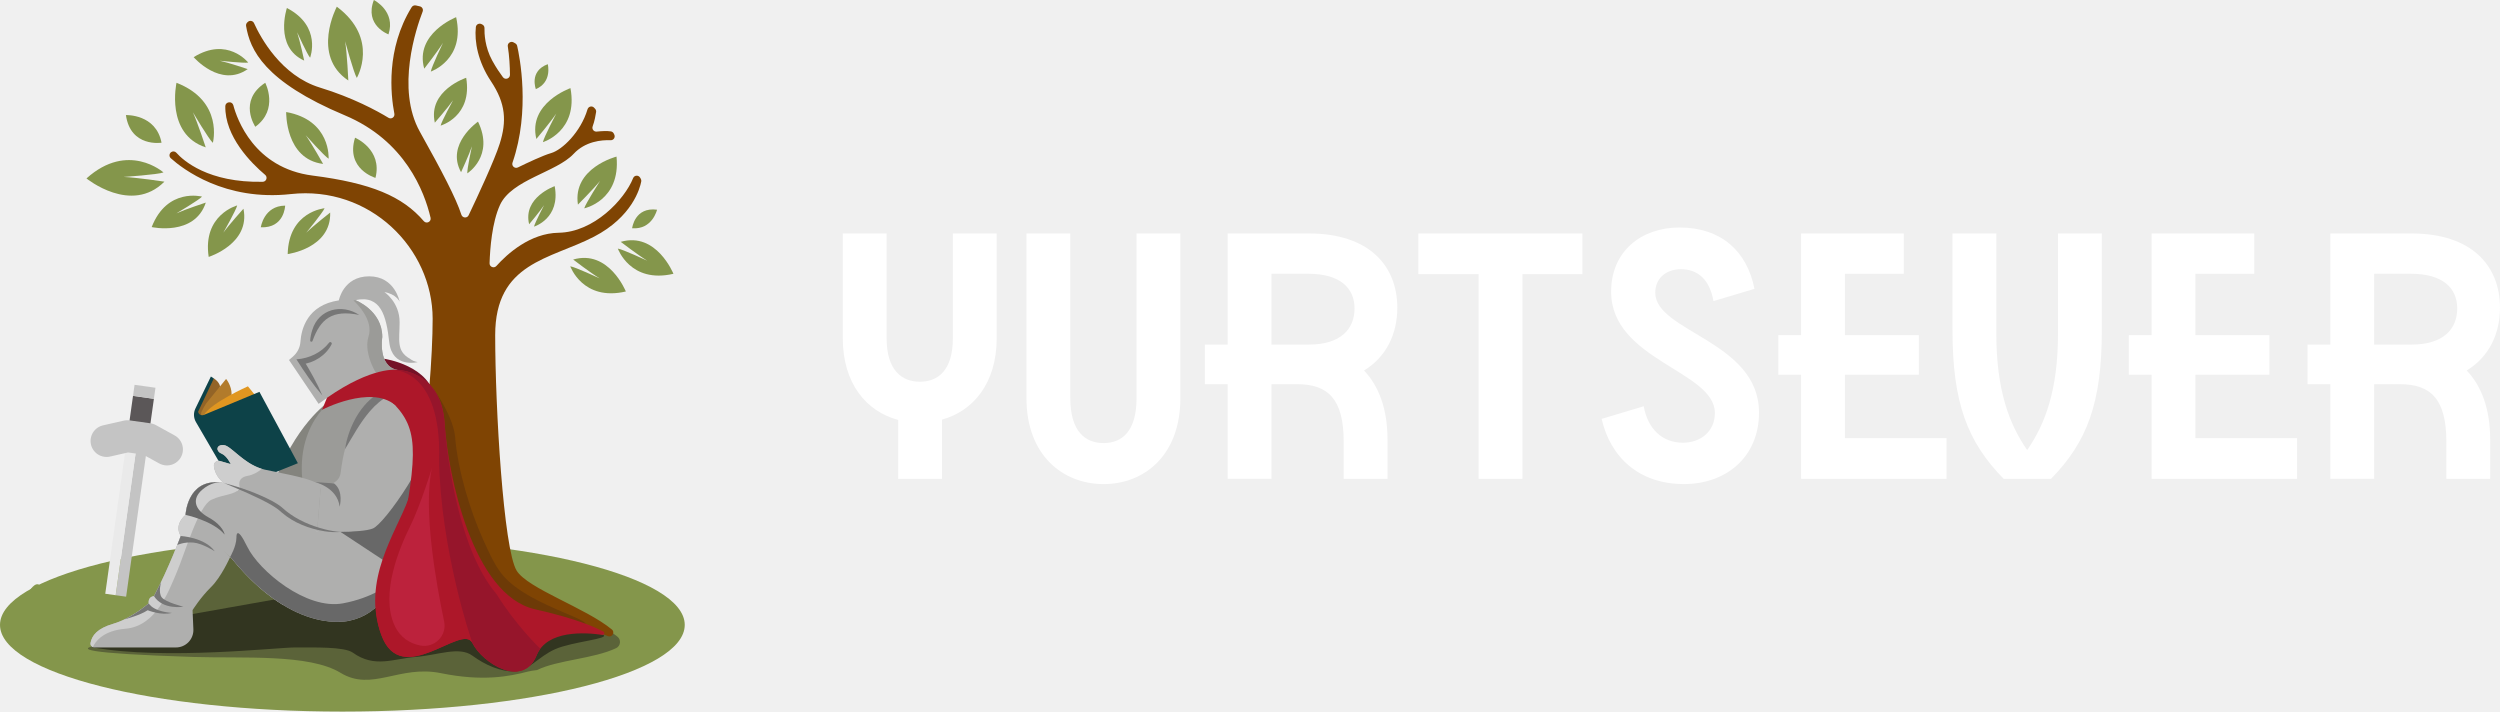
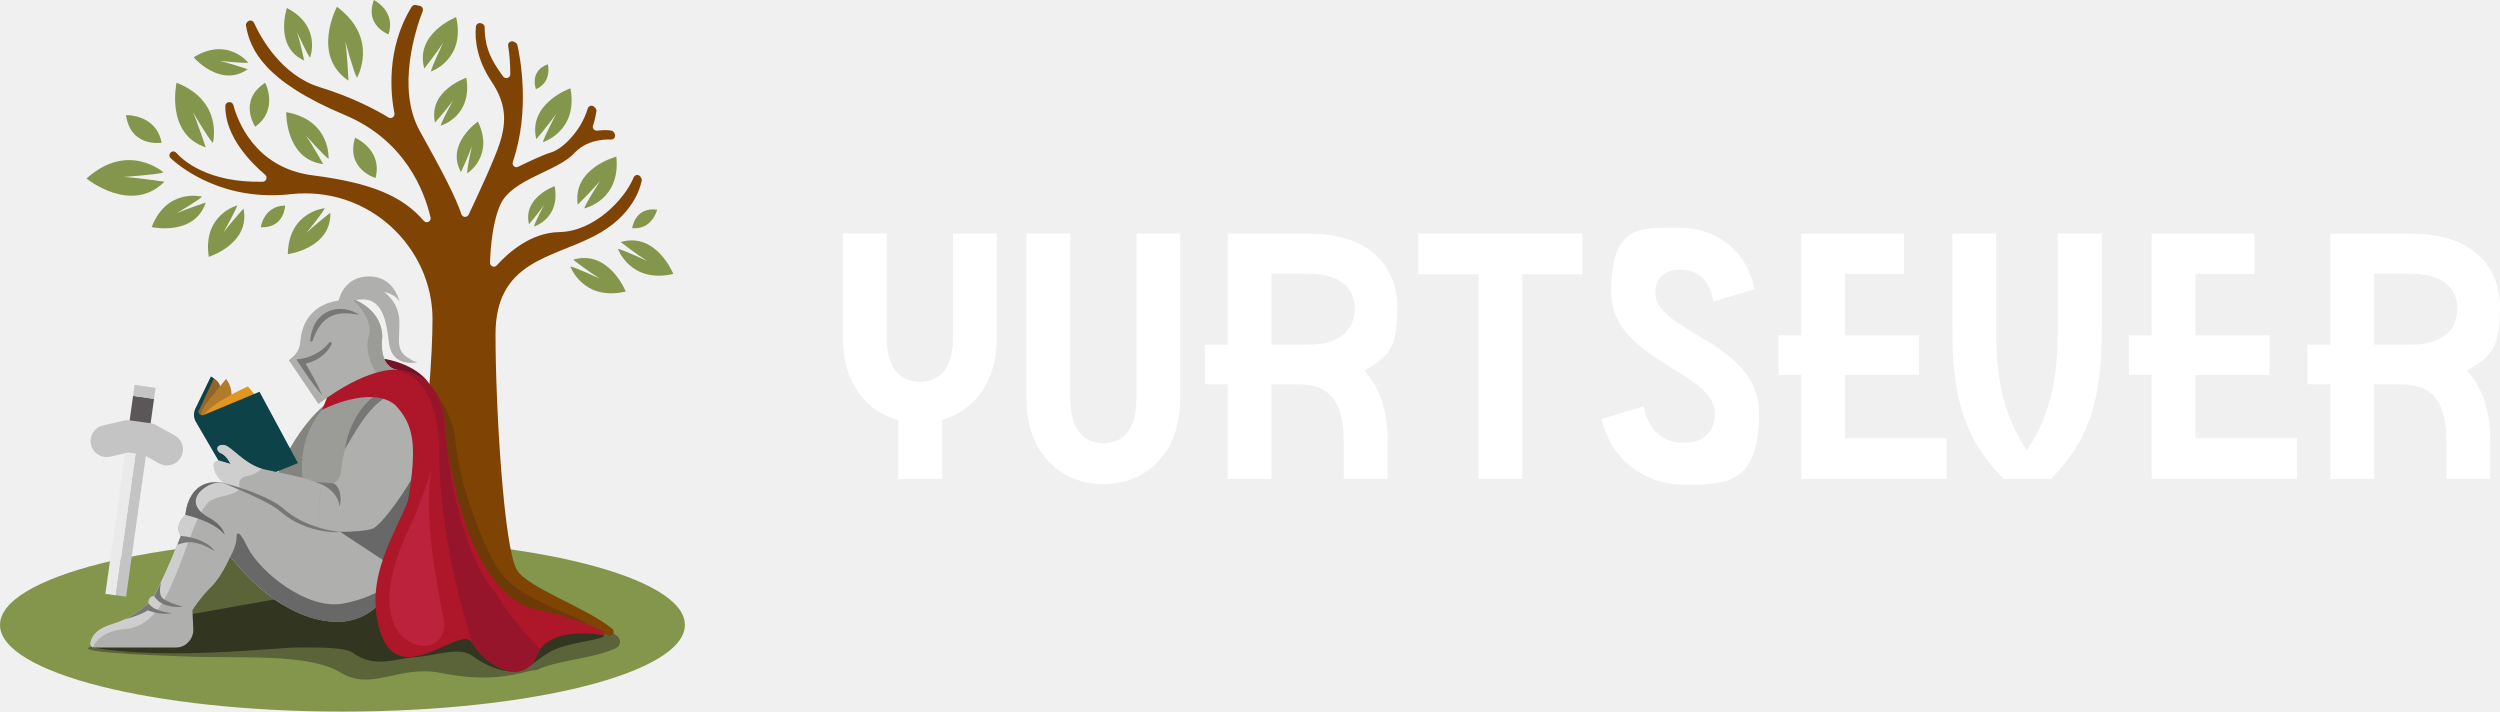
- <svg xmlns="http://www.w3.org/2000/svg" id="katman_2" data-name="katman 2" viewBox="0 0 1404.61 399.8">
+ <svg xmlns="http://www.w3.org/2000/svg" id="katman_2" version="1.1" viewBox="0 0 1404.6 399.8">
  <defs>
    <style>
-       .cls-1 {
+       .st0 {
        fill: #6d3a07;
      }

-       .cls-2 {
+       .st1 {
        fill: #777;
      }

-       .cls-3 {
+       .st2 {
        fill: #5b5758;
      }

-       .cls-4 {
+       .st3 {
        fill: #bc223c;
      }

-       .cls-5 {
+       .st4 {
        fill: #fff;
      }

-       .cls-6 {
+       .st5 {
        fill: none;
        stroke: #c4c4c4;
        stroke-linecap: round;
        stroke-linejoin: round;
-         stroke-width: 17.97px;
+         stroke-width: 18px;
      }

-       .cls-7 {
+       .st6 {
        fill: #cecece;
      }

-       .cls-8 {
+       .st7 {
        fill: #84964b;
      }

-       .cls-9 {
+       .st8 {
        fill: #936427;
      }

-       .cls-10 {
+       .st9 {
        fill: #7f4403;
      }

-       .cls-11 {
+       .st10 {
        fill: #323520;
      }

-       .cls-12 {
+       .st11 {
        fill: #c4c4c4;
      }

-       .cls-13 {
+       .st12 {
        fill: #686868;
      }

-       .cls-14 {
+       .st13 {
        fill: #ad1729;
      }

-       .cls-15 {
+       .st14 {
        fill: #751227;
      }

-       .cls-16 {
+       .st15 {
        fill: #9b9b98;
      }

-       .cls-17 {
+       .st16 {
        fill: #b27b2b;
      }

-       .cls-18 {
+       .st17 {
        fill: #c0c1bb;
      }

-       .cls-19 {
+       .st18 {
        fill: #84847e;
      }

-       .cls-20 {
+       .st19 {
        fill: #e09620;
      }

-       .cls-21 {
+       .st20 {
        fill: #eaeaea;
      }

-       .cls-22 {
+       .st21 {
        fill: #96152b;
      }

-       .cls-23 {
+       .st22 {
        fill: #afafae;
      }

-       .cls-24 {
+       .st23 {
        fill: #0d4248;
      }

-       .cls-25 {
+       .st24 {
        fill: #5b6339;
      }
    </style>
  </defs>
-   <g id="katman_1" data-name="katman 1">
-     <g>
-       <g>
-         <ellipse class="cls-8" cx="192.36" cy="351.1" rx="192.36" ry="48.7" />
-         <path class="cls-25" d="M346.2,364.14c-12.53,6.02-33.12,6.66-44.47,12.34-2.1.24-3.82.49-5.04.82-10.53,2.76-25.46,5.7-48.92.92-23.47-4.78-38.75,10.59-56.41-.19-17.64-10.78-54.96-8.04-82.71-8.92-124.71-4-13.87-10.1-13.87-10.1,0,0,1.74-14.66,3.94-19.39,2.21-4.73,16.35-26.31,23.78-33.98.61-.62,1.24-1.2,1.88-1.7,6.15-.39,12.8-1.08,19.88-1.99,1.98.67,3.96,1.52,5.94,2.51,10.01,5.03,23.96,11.72,52.67,22.51,28.72,10.78,46.91-13.68,82.56-.29,20.12,7.57,48.07,20.49,61.44,30.99,2.23,1.75,1.86,5.26-.69,6.49h0Z" />
-         <path class="cls-10" d="M191.91,344.87c-2.42.49-3.69-2.77-1.58-4.03,3.29-1.96,8.75-4.26,17.81-6.64,24.65-6.46,34.94-115.33,34.94-155.05s-35.41-75.01-79.68-70.11c-37.11,4.11-60.77-14.14-67.45-20.15-1.04-.94-.93-2.59.2-3.4h0c.91-.65,2.16-.53,2.91.3,3.94,4.42,17.86,16.96,48.55,16.35,2.01-.04,2.92-2.57,1.39-3.87-7.79-6.58-22.74-21.47-22.41-38.68.02-1.03.8-1.88,1.81-2.06l.17-.03c1.13-.2,2.22.48,2.51,1.59,2.03,7.66,11.6,35.33,44.52,39.55,33.03,4.23,50.56,11.67,62.52,25.62,1.49,1.73,4.31.31,3.79-1.91-3.42-14.67-14.32-43.36-48.19-57.56-45.39-19.03-53.25-36.87-55.46-50.22-.11-.7.12-1.4.62-1.9l.3-.3c1.09-1.09,2.92-.75,3.55.65,3.59,7.92,15.16,29.47,36.98,36.17,18.57,5.69,32.02,13.01,38.57,17,1.63.99,3.64-.41,3.29-2.28-2.08-10.75-4.79-36.37,9.71-59.86.49-.8,1.46-1.2,2.38-.99l2.23.51c1.31.3,2.05,1.67,1.57,2.93-3.55,9.18-15.11,43.29-1.56,67.52,12.5,22.35,20.35,37.43,23.32,46.61.62,1.9,3.22,2.12,4.08.31,4.82-10.1,14.54-30.89,17.47-40.22,3.95-12.56,3.47-22.49-4.91-35.05-7.38-11.07-9.37-22.42-8.51-30.45.16-1.52,1.83-2.36,3.19-1.67l.47.24c.75.38,1.22,1.15,1.19,2-.08,3.02.19,10.64,4.38,18.28,2.29,4.17,4.34,7.05,5.97,9.28,1.27,1.73,4,.81,3.97-1.34-.05-4.63-.34-10.52-1.22-15.96-.29-1.81,1.69-3.14,3.28-2.22l.94.54c.52.3.9.8,1.04,1.39,1.3,5.64,7.54,36.28-2.61,65.61-.64,1.86,1.26,3.56,3.03,2.7,5.51-2.69,14.17-6.77,18.64-8.05,6.25-1.79,16.66-11.8,20.47-24.59.49-1.64,2.53-2.17,3.7-.92l.56.6c.46.49.67,1.17.57,1.84-.26,1.73-.87,5.22-1.94,8.04-.58,1.53.66,3.11,2.28,2.94,2.65-.27,5.92-.47,8.02-.09.68.12,1.25.57,1.56,1.19l.28.57c.74,1.49-.36,3.25-2.02,3.18-5.08-.2-14.22.58-20.81,7.66-9.6,10.32-34.82,14.45-41.37,28.71-4.49,9.77-5.6,24.47-5.86,32.76-.06,2.04,2.45,3.05,3.82,1.54,6.09-6.77,18.89-18.42,34.98-18.68,19.8-.31,37.01-18.58,41.85-30.68.68-1.71,3.02-1.87,3.93-.28l.39.67c.26.46.36.98.25,1.51-.73,3.79-5.04,19.86-26.61,31.03-24.59,12.74-55.45,14.36-55.45,55.27s4.67,120.05,12.02,132.26c6.1,10.12,39.09,21.1,53.56,33.15,1.93,1.61.02,4.69-2.29,3.69-8.68-3.73-23.1-9.28-38.89-12.61-25.48-5.38-25.84-10.77-25.84-10.77,0,0,1.67,8.02,7.29,15.1,1.36,1.71-.25,4.13-2.35,3.49-6.76-2.07-16.18-6.15-20.98-13.59-.69-1.08-2.14-1.35-3.16-.57-4.77,3.64-17.54,12.58-31.13,15.15-2.08.39-3.46-2.11-2.02-3.66,1.8-1.93,3.94-4.3,5.91-6.67,1.49-1.78-.47-4.38-2.59-3.41-4.84,2.22-11.32,4.29-18.1,3.84-7.18-.46-13.43.33-17.79,1.21h0Z" />
-         <path class="cls-15" d="M215.87,201.58s26.54,3.77,28.56,23.25c1.47,14.09-38.04-16.69-37.35-17.01.69-.32,8.79-6.23,8.79-6.23h0Z" />
-         <path class="cls-23" d="M199.65,168.63s15.14,5.68,15.14,20.76c0,0-2.64,16.34,8.36,18.42l-16.77,10.28-21.03,7.86-1.67-2.4-4.67,3.36-16.63-24.65,2.16-1.87c2.47-2.11,4.04-5.11,4.25-8.35.51-7.23,3.86-20.64,21.58-23.27,0,0,2.51-13.52,17.04-13.52s17.11,14.23,17.11,14.23c0,0-1.85-4.24-8.55-5.38,0,0,8.55,5.62,8.55,16.92,0,9.81-2.07,16.16,5.84,20.56h0c1.13.92,2.56,1.56,4.33,1.87,0,0-14.3,3.65-15.98-11.13-1.67-14.77-4.6-26.79-19.08-23.69h0Z" />
-         <path class="cls-16" d="M214.79,189.39c0-15.07-15.14-20.76-15.14-20.76.11-.02.21-.03.32-.05-.47.03-.95.1-1.43.21,0,0,.11.09.3.27,1.81,1.68,11.14,10.89,8.21,20-3.24,10.07,5.68,23.68,6.51,23.34.27-.11,2.03-.65,4.26-1.33l5.33-3.27c-11-2.09-8.36-18.42-8.36-18.42h0Z" />
-         <path class="cls-1" d="M327.13,348.8c-4.52-2.69-21.65-8.58-33.71-16.42-12.06-7.84-15.05-13.81-22.14-29.6-7.09-15.8-14.07-38.49-15.55-57.09-.81-10.16-9.87-24.66-13.52-28.66-.7,9.31-1.32,15.03-2.54,25.23l3.01,15.6s20.27,74.53,20.39,76.52c.11,1.72,14.21,9,19.93,11.83-3.64-5.67-5-11.17-5.21-12.08.27.89,2.78,5.76,25.81,10.62,9.26,1.95,18.04,4.67,25.47,7.33.59-.78.29-1.95-1.93-3.27h0Z" />
-         <path class="cls-11" d="M100.75,346.31s-57.75,15.76-48.36,17.45c40.49,7.28,103.7-.09,113.68,0s27.35-.55,32.2,2.95c12.22,8.82,23.01,3.31,35.23,2.39,12.22-.92,24.48-6.15,31.88-.74,7.4,5.41,15.75,8.94,23.53,8.94s13.52-8.38,23.04-12.58c9.52-4.2,31.33-5.86,26.9-8.06-4.42-2.2-106.57-17.66-106.57-17.66l-48.17-7.49-83.37,14.8h0Z" />
-         <path class="cls-19" d="M184.46,225.9s-19.02,12.63-31.17,47.4l45.1.72,3.31-33.01-17.23-15.12h0Z" />
-         <path class="cls-9" d="M120.15,212.61s2.85,1.64,3.5,4.44l-5.13,17.21-6.76,1.34-1.13-4.19,8.39-18.49,1.14-.3h0Z" />
-         <path class="cls-17" d="M130.13,221.59c.02-5.06-3.1-8.68-3.1-8.68l-11.2,13.75c-.97,1.48-1.82,3.03-2.55,4.65h0c-.31.68-.39,1.45-.24,2.18l.61,3.03,16.98-4.86-.51-10.06h0Z" />
-         <path class="cls-20" d="M142.8,221.38l-3.51-4.33s-20.47,9.11-24.7,16.06l3.94,4.27s24.52-11.66,24.87-11.72c.35-.07-.6-4.28-.6-4.28h0Z" />
-         <path class="cls-24" d="M118.5,211.51l-8.7,17.99c-1.18,2.43-1.07,5.29.29,7.63l21.77,37.4,35.5-14.28-21.61-40.1-31.23,12.98c-1.41.58-2.99-.31-3.21-1.82h0l8.82-18.69-1.66-1.1h0Z" />
-         <g>
-           <path class="cls-8" d="M182.37,117s-20.19,1.79-20.73,25.75c0,0,24.5-3.23,23.87-23.33,0,0-9.33,7.31-13.46,11.35,0,0,9.33-11.35,10.32-13.77h0Z" />
-           <path class="cls-8" d="M133.27,115.42s-19.59,5.22-16.02,28.92c0,0,23.58-7.37,19.53-27.07,0,0-7.95,8.8-11.32,13.48,0,0,7.25-12.78,7.81-15.33Z" />
-           <path class="cls-8" d="M113.51,110.47s-19.59-5.22-28.29,17.11c0,0,24.12,5.34,30.41-13.76,0,0-11.27,3.68-16.53,6.06,0,0,12.65-7.47,14.41-9.41Z" />
-           <path class="cls-8" d="M119.59,80.27s6.23-23.37-20.42-33.76c0,0-6.38,28.79,16.42,36.29,0,0-4.39-13.45-7.23-19.73,0,0,8.92,15.1,11.23,17.19h0Z" />
-           <path class="cls-8" d="M184.63,89.17s1.45-21.68-23.84-26.23c0,0-.64,26.49,20.75,29.16,0,0-6.2-11.1-9.79-16.14,0,0,10.47,11.77,12.88,13.22Z" />
-           <path class="cls-8" d="M139.46,35.15s-11.69-14.83-30.65-3.04c0,0,15.01,17.46,30.36,6.72,0,0-10.46-3.55-15.71-4.71,0,0,13.61,1.49,16,1.03h0Z" />
-           <path class="cls-8" d="M174.23,32.41s6.78-17.63-13.04-27.91c0,0-7.35,21.82,9.72,29.55,0,0-2.29-10.81-3.97-15.92,0,0,5.66,12.47,7.29,14.29h0Z" />
-           <path class="cls-8" d="M247.56,70.58s17.99-5.08,14.37-26.88c0,0-21.64,7.12-17.63,25.22,0,0,7.2-8.22,10.25-12.59,0,0-6.51,11.88-6.99,14.25h0Z" />
-           <path class="cls-8" d="M242.05,40.21s19.55-6.71,14.23-30.56c0,0-23.46,9.18-17.93,28.93,0,0,7.45-9.52,10.55-14.53,0,0-6.47,13.52-6.85,16.16h0Z" />
-           <path class="cls-8" d="M262.54,97.41s15.41-9.69,6.03-29.07c0,0-18.27,12.6-9.53,28.41,0,0,4.47-9.67,6.12-14.58,0,0-2.82,12.89-2.61,15.23h0Z" />
-           <path class="cls-8" d="M305.03,79.87s19.99-6.06,15.48-30.35c0,0-24.04,8.41-19.16,28.56,0,0,7.88-9.34,11.19-14.29,0,0-7.02,13.42-7.51,16.07Z" />
-           <path class="cls-8" d="M300.04,127.33s14.99-4.54,11.61-22.74c0,0-18.02,6.3-14.36,21.41,0,0,5.9-7,8.38-10.71,0,0-5.26,10.05-5.63,12.04h0Z" />
-           <path class="cls-8" d="M328.24,117.07s20.57-4.34,18.15-29.09c0,0-24.83,6.36-21.68,26.98,0,0,8.7-8.69,12.45-13.35,0,0-8.2,12.85-8.92,15.46h0Z" />
-           <path class="cls-8" d="M347.13,139.67s7.01,19.82,31.23,14.16c0,0-9.57-23.77-29.6-17.95,0,0,9.76,7.48,14.88,10.59,0,0-13.81-6.44-16.51-6.8Z" />
-           <path class="cls-8" d="M320.4,149.61s7.01,19.82,31.23,14.16c0,0-9.57-23.77-29.6-17.95,0,0,9.76,7.48,14.88,10.59,0,0-13.81-6.44-16.51-6.8Z" />
-           <path class="cls-8" d="M200.47,43.78s12.91-21.98-11.23-40.03c0,0-14.58,27.44,6.46,41.48,0,0-.67-14.9-1.79-22.07,0,0,4.81,17.84,6.57,20.62h0Z" />
-           <path class="cls-8" d="M91.86,96.89s-19.89-17.68-43.27,3.36c0,0,25.13,20.51,43.78,1.81,0,0-15.39-2.34-22.97-2.65,0,0,19.25-1.3,22.45-2.53Z" />
-           <path class="cls-8" d="M70.75,64.66s16.87-.72,20.01,15.52c0,0-17.41,2.78-20.01-15.52Z" />
-           <path class="cls-8" d="M149.02,46.51s7.81,14.97-5.57,24.71c0,0-9.9-14.59,5.57-24.71Z" />
-           <path class="cls-8" d="M199.48,77.36s15.56,6.56,11.47,22.58c0,0-16.93-4.92-11.47-22.58Z" />
-           <path class="cls-8" d="M210.06,0s12.49,6.3,8.2,19.31c0,0-13.71-5.02-8.2-19.31Z" />
-           <path class="cls-8" d="M307.76,36.06s2.63,10.02-6.69,14.02c0,0-3.94-10.07,6.69-14.02Z" />
-           <path class="cls-8" d="M369.16,117.82s-2.63,11.33-14,10.42c0,0,1.36-12.07,14-10.42Z" />
-           <path class="cls-8" d="M146.53,127.71s1.71-12.09,13.68-12.18c0,0-.32,12.74-13.68,12.18Z" />
-         </g>
-         <path class="cls-23" d="M86.53,334.93s-3.47.12-2.99,4.07c0,0-9.33,8.37-19.98,11.49-8.9,2.6-11.95,6.54-12.71,10.76-.23,1.31.75,2.52,2.08,2.52h45.93c2.6,0,5.09-1.03,6.93-2.87h0c1.94-1.94,2.98-4.62,2.86-7.36l-.47-10.76-21.66-7.84h0Z" />
-         <path class="cls-16" d="M185.35,225.94s-30.15,21.89-7.18,72.68l41.64,7s49.2-82.58,3.34-97.81l-37.8,18.13h0Z" />
-         <path class="cls-23" d="M104.24,289.29s-6.73,5.29-2.69,11.84c0,0-6.52,17.65-15.01,33.8,0,0,5.86,11.43,21.66,7.84,0,0,4.53-7.22,10.36-12.92,5.83-5.7,10.74-16.88,10.74-16.88l-10.08-10.93-14.97-12.74h0Z" />
-         <path class="cls-23" d="M219.81,305.62l1.2,6.05c3.37,16.98-7.58,33.51-24.53,37.02h0s-30.69,8.79-66.22-34.82l-26.02-24.59s1.08-25.21,26.92-16.51c25.84,8.7,47.02,25.84,47.02,25.84l18.74-1.84,22.89,8.84h0Z" />
-         <path class="cls-23" d="M158.6,312.91c-2.89,7.97-.94,18.27.54,27.02-8.82-5.3-18.63-13.5-28.86-26.06l-26.04-24.58s1.08-25.21,26.91-16.5c9.11,3.07,17.64,7.16,24.88,11.22,2.37,5.75,6.43,18.18,2.57,28.9Z" />
-         <path class="cls-18" d="M242.67,239.42l-.54-.45c-.42-6.47-1.7-12.2-4.05-14.87-4.57-5.21-4.88-16.88-22.82-12.52l7.88-3.78c15.11,5.01,19.91,17.33,19.52,31.62h0Z" />
-         <path class="cls-23" d="M178.18,298.62l2.09-25.66c-4.49-4.25-19.92-6.52-31.47-9.09-11.55-2.57-18.84-13.46-23.09-13.82-4.25-.36-4.61,3.41-1.38,4.73,3.23,1.32,5.32,5.98,5.32,5.98l-6.06-1.76c-1.81-.53-3.6.95-3.4,2.84.61,6.07,5.6,9.55,5.6,9.55l29.59,18.15,22.79,9.09Z" />
-         <path class="cls-14" d="M180.96,230.2s38.42-24.51,46.84-17.43l-4.64-4.97s-13.76-2.24-39.47,15.73l-2.72,6.66h0Z" />
-         <path class="cls-13" d="M219.43,329.36c-3.77,9.56-12.14,17.09-22.95,19.33,0,0-2.53.72-6.98.72-11.05,0-33.92-4.46-59.24-35.54l-.97-.92s3.46-5.83,3.55-10.84c0,0-.44-8.34,6.11,5.11,6.55,13.46,33.11,35.62,53.75,31.76,17.27-3.23,24.98-10.73,26.72-9.63h0Z" />
-         <path class="cls-13" d="M221.01,311.67c.26,1.3.43,2.61.52,3.91l-6.61-1.15-25.31-16.69s18.89,5.63,26.91-14.11c8.03-19.74,22.84-28.31,22.8-47.05l3.36,2.85c-.74,29.05-22.87,66.2-22.87,66.2l1.21,6.05h0Z" />
-         <path class="cls-2" d="M181.14,222.23c-5.44-6.34-10.14-13.28-14.59-20.34,7.29-.53,14.01-3.78,18.37-9.38.61-.79,1.84,0,1.4.88-3.12,6.27-9.92,10.6-16.96,11.32l1.2-2.41c3.9,6.43,7.6,13,10.58,19.92h0Z" />
-         <path class="cls-2" d="M201.83,176.95c-15.19-3.12-21.81,2.21-26.24,14.61-.27.76-1.4.52-1.33-.28.16-1.96.54-3.91,1.18-5.82,3.58-11.9,16.59-14.99,26.39-8.51h0Z" />
-         <g>
-           <rect class="cls-3" x="67.57" y="228.65" width="22.88" height="11.85" transform="translate(-164.27 280.22) rotate(-82.01)" />
-           <rect class="cls-12" x="77.9" y="214.22" width="6.28" height="11.85" transform="translate(-148.23 269.79) rotate(-82.01)" />
-           <rect class="cls-12" x="29.45" y="287.62" width="89.38" height="5.92" transform="translate(-223.92 323.61) rotate(-82.01)" />
-           <rect class="cls-21" x="23.59" y="286.79" width="89.38" height="5.92" transform="translate(-228.15 317.09) rotate(-82.01)" />
-           <polyline class="cls-6" points="93.79 252.51 83.29 246.73 71.56 245.08 59.87 247.75" />
-         </g>
-         <path class="cls-8" d="M16.31,332.39s3.54-6.16,6.16-3.45c2.61,2.71,4.1,4.69,6.06,2.94,1.96-1.75,5.69-.13,5.88,1.36s-3.27,3.64-6.35,3.64-11.75-4.48-11.75-4.48h0Z" />
-         <path class="cls-23" d="M180.27,272.96s10.1.23,11.11-7.21c1-7.44,3.51-31.79,23.89-43.51,20.38-11.71,29.71-3.05,28.78,15.15-.93,18.2-27.8,56.72-34.52,59.52-6.71,2.8-31.35,1.72-31.35,1.72" />
-         <path class="cls-14" d="M223.16,207.81s24.65.18,26.62,29.79,15.86,96.83,50.86,104.73c22.08,4.99,33.19,9.74,38.37,12.56.95.52.47,1.97-.6,1.81-9.58-1.41-31.14-2.84-36.94,11.55-7.54,18.66-30.33,4.49-36.07-7-5.74-11.49-39.84,26.2-51.15-4.49-11.31-30.69,8.26-57.43,15.07-76.09s6.28-16.51,6.82-18.66,13.13-38.25-14.06-53.12l1.08-1.08h0Z" />
-         <path class="cls-22" d="M303.57,364.48h0c-.83,1.11-1.54,2.36-2.11,3.77-7.54,18.67-30.33,4.49-36.07-7,0,0,0,0,0-.03-.59-1.52-20.1-52.29-18.69-103,1.43-51.49-26.17-50.4-26.17-50.4h2.64s24.65.18,26.62,29.8c1.55,23.35,8.91,72.51,29.14,96.1q13.48,15.73,0,.02c11.2,18.04,24.65,30.75,24.65,30.75h0Z" />
-         <path class="cls-2" d="M232.29,219.45c-9.87-.95-18.28,4.4-24.39,11.51-5.64,6.55-9.57,13.95-14.05,21.41.87-5.85,2.83-11.56,5.61-16.8,2.88-5.34,6.8-10.25,11.85-13.7,5.98-4.09,14.35-5.95,20.98-2.41h0Z" />
-         <path class="cls-14" d="M265.38,361.21c-5.79-11.37-39.84,26.21-51.14-4.45-11.31-30.69,11.89-56.49,15.07-76.09,6.7-41.25,1.1-46.88-21.04-65.46,0,0,37.19-24.69,38.4,43,.91,50.73,18.1,101.48,18.69,103h0Z" />
-         <path class="cls-4" d="M249.53,349.11c-4.44-21.03-12.02-63.29-6.82-86.21,0,0-6.46,21.08-12.33,32.92-5.87,11.84-16.82,37.66-8.75,55.46,3.26,7.18,8.89,10.26,14.45,11.38,8.05,1.62,15.15-5.52,13.45-13.55h0Z" />
-         <path class="cls-14" d="M180.96,230.2s27.12-14.02,40.86-2.77l-.72-9.83-10.29-3.87-26.37,11.78-3.47,4.69h0Z" />
-         <path class="cls-23" d="M181.84,273.66l1.32-1.27-6.28-1.55-.86.53s2.74,2.65,2.83,2.69,2.42.38,2.42.38l.58-.79h0Z" />
-         <path class="cls-2" d="M176.87,270.84s12.69,2.91,13.95,13.86c0,0,2.51-8.79-3.14-13.1l-10.81-.76h0Z" />
-         <path class="cls-7" d="M104.24,289.28h0s-6.73,5.3-2.69,11.84c0,0-6.52,17.65-15.01,33.8,0,0-3.47.12-2.99,4.07,0,0-9.33,8.37-19.98,11.49-8.9,2.6-11.95,6.54-12.71,10.76-.18,1.03.39,1.99,1.3,2.35,1.55-3.4,5.97-9.29,18.26-10.33,17.47-1.47,24.44-21.3,28.96-31.9s12.17-37.2,19.34-40.54c7.17-3.34,12.63-2.48,15.94-6.3.13-.15.18-.29.18-.44-1.21-.45-2.44-.89-3.67-1.31-25.84-8.71-26.91,16.5-26.91,16.5h0Z" />
-         <path class="cls-13" d="M126.22,300.37c-6.34-7.79-21.97-11.09-21.97-11.09,0,0,.86-20.15,19.51-18.2-1.24-.09-5.33-.03-10.1,4.04-5.74,4.91-4.78,11,3.58,15.63,8.37,4.63,8.98,9.62,8.98,9.62h0Z" />
-         <path class="cls-2" d="M108.59,304.83c5.26.45,12.05,4.91,12.05,4.91-5.47-7.81-19.1-8.6-19.1-8.6,0,0-.71,1.91-1.95,5.05h0s3.74-1.8,9-1.35h0Z" />
-         <path class="cls-2" d="M103.06,340.87s-10.11-2.51-12.2-5.26-.33-8.66-.33-8.66h0c-1.27,2.65-2.61,5.33-4,7.98,4.95,7.94,16.53,5.94,16.53,5.94Z" />
-         <path class="cls-2" d="M83.54,339s-5.84,5.23-13.54,8.96h0s8.48-2.12,12.97-5.11c0,0,7.48,3.11,13.58,1.5,0,0-9.85-.45-13-5.34Z" />
-         <path class="cls-7" d="M134.83,274.09s-2.37-5.54,4.2-6.71c3.1-.55,5.9-2.1,8.04-3.97-10.54-3.2-17.32-13.02-21.36-13.35-4.25-.36-4.61,3.41-1.38,4.73,3.23,1.32,5.32,5.98,5.32,5.98l-6.06-1.76c-1.81-.53-3.6.95-3.4,2.84.61,6.07,5.6,9.55,5.6,9.55l7.45,4.57c.85-1,1.58-1.85,1.58-1.85h0Z" />
-         <path class="cls-2" d="M125.8,271.38c9.48,2.45,18.83,5.72,27.51,10.33,1.59.93,3.44,2.01,4.85,3.18.82.67,1.79,1.52,2.57,2.21,6.33,5.07,13.98,8.31,21.81,10.31,2.89.73,5.83,1.23,8.83,1.48-3.01.25-6.05.04-9.05-.4-8.62-1.42-17.23-4.68-23.9-10.44-.51-.45-1.16-1-1.67-1.43-1.3-1.09-3.06-2.14-4.52-3.04-8.46-4.78-17.48-8.39-26.44-12.22h0Z" />
-       </g>
-       <g>
-         <path class="cls-5" d="M535.36,131.17h24.62v58.89c0,25.41-13.39,40.96-30.72,45.69v33.28h-24.62v-33.09c-17.72-4.73-31.12-20.28-31.12-45.89v-58.89h24.62v58.89c0,17.92,8.47,24.42,18.71,24.42s18.51-6.5,18.51-24.42v-58.89Z" />
-         <path class="cls-5" d="M576.72,131.17h24.62v92.56c0,18.71,8.47,25.21,18.71,25.21s18.51-6.5,18.51-25.21v-92.56h24.62v92.56c0,32.1-20.28,48.25-43.13,48.25s-43.33-16.15-43.33-48.25v-92.56Z" />
-         <path class="cls-5" d="M766.36,208.17c8.47,8.86,13.2,21.86,13.2,38.8v22.06h-24.62v-20.88c0-23.83-8.67-32.3-26.19-32.3h-14.38v53.17h-24.62v-53.17h-12.8v-22.25h12.8v-62.43h45.69c33.28,0,49.63,17.72,49.63,41.75,0,14.57-6.11,27.57-18.71,35.25ZM714.37,193.6h21.07c17.92,0,25.6-8.86,25.6-20.29s-8.07-19.5-26-19.5h-20.68v39.78Z" />
-         <path class="cls-5" d="M889.05,131.17v22.85h-33.68v115.01h-24.62v-115.01h-33.87v-22.85h92.17Z" />
-         <path class="cls-5" d="M899.88,235.35l23.63-7.09c2.36,13,10.63,20.48,22.06,20.48,9.65,0,17.92-6.11,17.92-16.74,0-23.63-58.29-29.54-58.29-68.14,0-22.65,16.94-36.04,38.4-36.04,23.44,0,38.01,13.39,42.14,34.46l-23.04,6.89c-2.17-12.41-9.06-17.92-18.32-17.92-8.07,0-14.38,4.92-14.38,13.19,0,22.06,58.29,27.18,58.29,67.35,0,25.21-18.71,40.18-42.14,40.18-25.41,0-41.36-15.16-46.28-36.63Z" />
-         <path class="cls-5" d="M1036.55,246.18h57.11v22.85h-81.73v-58.49h-12.8v-22.25h12.8v-57.11h57.7v22.65h-33.08v34.46h41.55v22.25h-41.55v35.65Z" />
-         <path class="cls-5" d="M1156.28,131.17h24.62v54.36c0,40.57-8.07,62.63-28.56,83.5h-26.59c-20.48-20.88-28.75-42.93-28.75-83.5v-54.36h24.62v56.13c0,32.1,7.29,51.01,17.33,65.58,10.04-14.57,17.33-33.48,17.33-65.58v-56.13Z" />
-         <path class="cls-5" d="M1233.48,246.18h57.11v22.85h-81.73v-58.49h-12.8v-22.25h12.8v-57.11h57.7v22.65h-33.08v34.46h41.55v22.25h-41.55v35.65Z" />
-         <path class="cls-5" d="M1385.9,208.17c8.47,8.86,13.19,21.86,13.19,38.8v22.06h-24.62v-20.88c0-23.83-8.66-32.3-26.19-32.3h-14.38v53.17h-24.62v-53.17h-12.8v-22.25h12.8v-62.43h45.69c33.28,0,49.63,17.72,49.63,41.75,0,14.57-6.1,27.57-18.71,35.25ZM1333.91,193.6h21.07c17.92,0,25.6-8.86,25.6-20.29s-8.07-19.5-26-19.5h-20.68v39.78Z" />
-       </g>
-     </g>
+   <ellipse class="st7" cx="192.4" cy="351.1" rx="192.4" ry="48.7" />
+   <path class="st24" d="M346.2,364.1c-12.5,6-33.1,6.7-44.5,12.3-2.1.2-3.8.5-5,.8-10.5,2.8-25.5,5.7-48.9.9-23.5-4.8-38.8,10.6-56.4-.2-17.6-10.8-55-8-82.7-8.9-124.7-4-13.9-10.1-13.9-10.1,0,0,1.7-14.7,3.9-19.4,2.2-4.7,16.3-26.3,23.8-34,.6-.6,1.2-1.2,1.9-1.7,6.2-.4,12.8-1.1,19.9-2,2,.7,4,1.5,5.9,2.5,10,5,24,11.7,52.7,22.5,28.7,10.8,46.9-13.7,82.6-.3,20.1,7.6,48.1,20.5,61.4,31,2.2,1.8,1.9,5.3-.7,6.5h0Z" />
+   <path class="st9" d="M191.9,344.9c-2.4.5-3.7-2.8-1.6-4,3.3-2,8.8-4.3,17.8-6.6,24.6-6.5,34.9-115.3,34.9-155.1s-35.4-75-79.7-70.1c-37.1,4.1-60.8-14.1-67.4-20.2-1-.9-.9-2.6.2-3.4h0c.9-.7,2.2-.5,2.9.3,3.9,4.4,17.9,17,48.6,16.3,2,0,2.9-2.6,1.4-3.9-7.8-6.6-22.7-21.5-22.4-38.7,0-1,.8-1.9,1.8-2.1h.2c1.1-.2,2.2.5,2.5,1.6,2,7.7,11.6,35.3,44.5,39.5,33,4.2,50.6,11.7,62.5,25.6,1.5,1.7,4.3.3,3.8-1.9-3.4-14.7-14.3-43.4-48.2-57.6-45.4-19-53.2-36.9-55.5-50.2-.1-.7.1-1.4.6-1.9l.3-.3c1.1-1.1,2.9-.8,3.6.6,3.6,7.9,15.2,29.5,37,36.2,18.6,5.7,32,13,38.6,17,1.6,1,3.6-.4,3.3-2.3-2.1-10.8-4.8-36.4,9.7-59.9.5-.8,1.5-1.2,2.4-1l2.2.5c1.3.3,2.1,1.7,1.6,2.9-3.6,9.2-15.1,43.3-1.6,67.5,12.5,22.3,20.3,37.4,23.3,46.6.6,1.9,3.2,2.1,4.1.3,4.8-10.1,14.5-30.9,17.5-40.2,4-12.6,3.5-22.5-4.9-35-7.4-11.1-9.4-22.4-8.5-30.5.2-1.5,1.8-2.4,3.2-1.7l.5.2c.8.4,1.2,1.1,1.2,2,0,3,.2,10.6,4.4,18.3,2.3,4.2,4.3,7,6,9.3,1.3,1.7,4,.8,4-1.3,0-4.6-.3-10.5-1.2-16-.3-1.8,1.7-3.1,3.3-2.2l.9.5c.5.3.9.8,1,1.4,1.3,5.6,7.5,36.3-2.6,65.6-.6,1.9,1.3,3.6,3,2.7,5.5-2.7,14.2-6.8,18.6-8.1,6.2-1.8,16.7-11.8,20.5-24.6.5-1.6,2.5-2.2,3.7-.9l.6.6c.5.5.7,1.2.6,1.8-.3,1.7-.9,5.2-1.9,8-.6,1.5.7,3.1,2.3,2.9,2.6-.3,5.9-.5,8,0,.7.1,1.2.6,1.6,1.2l.3.6c.7,1.5-.4,3.2-2,3.2-5.1-.2-14.2.6-20.8,7.7-9.6,10.3-34.8,14.4-41.4,28.7-4.5,9.8-5.6,24.5-5.9,32.8,0,2,2.5,3.1,3.8,1.5,6.1-6.8,18.9-18.4,35-18.7,19.8-.3,37-18.6,41.9-30.7.7-1.7,3-1.9,3.9-.3l.4.7c.3.5.4,1,.2,1.5-.7,3.8-5,19.9-26.6,31-24.6,12.7-55.5,14.4-55.5,55.3s4.7,120.1,12,132.3c6.1,10.1,39.1,21.1,53.6,33.1,1.9,1.6,0,4.7-2.3,3.7-8.7-3.7-23.1-9.3-38.9-12.6-25.5-5.4-25.8-10.8-25.8-10.8,0,0,1.7,8,7.3,15.1,1.4,1.7-.2,4.1-2.4,3.5-6.8-2.1-16.2-6.1-21-13.6-.7-1.1-2.1-1.4-3.2-.6-4.8,3.6-17.5,12.6-31.1,15.1-2.1.4-3.5-2.1-2-3.7,1.8-1.9,3.9-4.3,5.9-6.7,1.5-1.8-.5-4.4-2.6-3.4-4.8,2.2-11.3,4.3-18.1,3.8-7.2-.5-13.4.3-17.8,1.2h0Z" />
+   <path class="st14" d="M215.9,201.6s26.5,3.8,28.6,23.2c1.5,14.1-38-16.7-37.4-17,.7-.3,8.8-6.2,8.8-6.2h0Z" />
+   <path class="st22" d="M199.6,168.6s15.1,5.7,15.1,20.8c0,0-2.6,16.3,8.4,18.4l-16.8,10.3-21,7.9-1.7-2.4-4.7,3.4-16.6-24.6,2.2-1.9c2.5-2.1,4-5.1,4.2-8.4.5-7.2,3.9-20.6,21.6-23.3,0,0,2.5-13.5,17-13.5s17.1,14.2,17.1,14.2c0,0-1.9-4.2-8.6-5.4,0,0,8.6,5.6,8.6,16.9s-2.1,16.2,5.8,20.6h0c1.1.9,2.6,1.6,4.3,1.9,0,0-14.3,3.6-16-11.1-1.7-14.8-4.6-26.8-19.1-23.7h0Z" />
+   <path class="st15" d="M214.8,189.4c0-15.1-15.1-20.8-15.1-20.8.1,0,.2,0,.3,0-.5,0-.9.1-1.4.2,0,0,.1,0,.3.3,1.8,1.7,11.1,10.9,8.2,20-3.2,10.1,5.7,23.7,6.5,23.3.3-.1,2-.6,4.3-1.3l5.3-3.3c-11-2.1-8.4-18.4-8.4-18.4h0Z" />
+   <path class="st0" d="M327.1,348.8c-4.5-2.7-21.6-8.6-33.7-16.4-12.1-7.8-15-13.8-22.1-29.6-7.1-15.8-14.1-38.5-15.6-57.1-.8-10.2-9.9-24.7-13.5-28.7-.7,9.3-1.3,15-2.5,25.2l3,15.6s20.3,74.5,20.4,76.5c.1,1.7,14.2,9,19.9,11.8-3.6-5.7-5-11.2-5.2-12.1.3.9,2.8,5.8,25.8,10.6,9.3,2,18,4.7,25.5,7.3.6-.8.3-2-1.9-3.3h0Z" />
+   <path class="st10" d="M100.8,346.3s-57.8,15.8-48.4,17.5c40.5,7.3,103.7,0,113.7,0s27.4-.5,32.2,3c12.2,8.8,23,3.3,35.2,2.4,12.2-.9,24.5-6.1,31.9-.7s15.8,8.9,23.5,8.9,13.5-8.4,23-12.6c9.5-4.2,31.3-5.9,26.9-8.1-4.4-2.2-106.6-17.7-106.6-17.7l-48.2-7.5-83.4,14.8h0Z" />
+   <path class="st18" d="M184.5,225.9s-19,12.6-31.2,47.4l45.1.7,3.3-33-17.2-15.1h0Z" />
+   <path class="st8" d="M120.2,212.6s2.8,1.6,3.5,4.4l-5.1,17.2-6.8,1.3-1.1-4.2,8.4-18.5,1.1-.3h0Z" />
+   <path class="st16" d="M130.1,221.6c0-5.1-3.1-8.7-3.1-8.7l-11.2,13.8c-1,1.5-1.8,3-2.6,4.6h0c-.3.7-.4,1.4-.2,2.2l.6,3,17-4.9-.5-10.1h0Z" />
+   <path class="st19" d="M142.8,221.4l-3.5-4.3s-20.5,9.1-24.7,16.1l3.9,4.3s24.5-11.7,24.9-11.7c.4,0-.6-4.3-.6-4.3h0Z" />
+   <path class="st23" d="M118.5,211.5l-8.7,18c-1.2,2.4-1.1,5.3.3,7.6l21.8,37.4,35.5-14.3-21.6-40.1-31.2,13c-1.4.6-3-.3-3.2-1.8h0l8.8-18.7-1.7-1.1h0Z" />
+   <g>
+     <path class="st7" d="M182.4,117s-20.2,1.8-20.7,25.8c0,0,24.5-3.2,23.9-23.3,0,0-9.3,7.3-13.5,11.4,0,0,9.3-11.3,10.3-13.8h0Z" />
+     <path class="st7" d="M133.3,115.4s-19.6,5.2-16,28.9c0,0,23.6-7.4,19.5-27.1,0,0-7.9,8.8-11.3,13.5,0,0,7.2-12.8,7.8-15.3Z" />
+     <path class="st7" d="M113.5,110.5s-19.6-5.2-28.3,17.1c0,0,24.1,5.3,30.4-13.8,0,0-11.3,3.7-16.5,6.1,0,0,12.7-7.5,14.4-9.4Z" />
+     <path class="st7" d="M119.6,80.3s6.2-23.4-20.4-33.8c0,0-6.4,28.8,16.4,36.3,0,0-4.4-13.4-7.2-19.7,0,0,8.9,15.1,11.2,17.2h0Z" />
+     <path class="st7" d="M184.6,89.2s1.4-21.7-23.8-26.2c0,0-.6,26.5,20.8,29.2,0,0-6.2-11.1-9.8-16.1,0,0,10.5,11.8,12.9,13.2h0Z" />
+     <path class="st7" d="M139.5,35.2s-11.7-14.8-30.7-3c0,0,15,17.5,30.4,6.7,0,0-10.5-3.5-15.7-4.7,0,0,13.6,1.5,16,1h0Z" />
+     <path class="st7" d="M174.2,32.4s6.8-17.6-13-27.9c0,0-7.4,21.8,9.7,29.5,0,0-2.3-10.8-4-15.9,0,0,5.7,12.5,7.3,14.3h0Z" />
+     <path class="st7" d="M247.6,70.6s18-5.1,14.4-26.9c0,0-21.6,7.1-17.6,25.2,0,0,7.2-8.2,10.2-12.6,0,0-6.5,11.9-7,14.2h0Z" />
+     <path class="st7" d="M242.1,40.2s19.6-6.7,14.2-30.6c0,0-23.5,9.2-17.9,28.9,0,0,7.4-9.5,10.6-14.5,0,0-6.5,13.5-6.9,16.2h0Z" />
+     <path class="st7" d="M262.5,97.4s15.4-9.7,6-29.1c0,0-18.3,12.6-9.5,28.4,0,0,4.5-9.7,6.1-14.6,0,0-2.8,12.9-2.6,15.2h0Z" />
+     <path class="st7" d="M305,79.9s20-6.1,15.5-30.3c0,0-24,8.4-19.2,28.6,0,0,7.9-9.3,11.2-14.3,0,0-7,13.4-7.5,16.1h0Z" />
+     <path class="st7" d="M300,127.3s15-4.5,11.6-22.7c0,0-18,6.3-14.4,21.4,0,0,5.9-7,8.4-10.7,0,0-5.3,10.1-5.6,12h0Z" />
+     <path class="st7" d="M328.2,117.1s20.6-4.3,18.1-29.1c0,0-24.8,6.4-21.7,27,0,0,8.7-8.7,12.5-13.3,0,0-8.2,12.8-8.9,15.5h0Z" />
+     <path class="st7" d="M347.1,139.7s7,19.8,31.2,14.2c0,0-9.6-23.8-29.6-17.9,0,0,9.8,7.5,14.9,10.6,0,0-13.8-6.4-16.5-6.8Z" />
+     <path class="st7" d="M320.4,149.6s7,19.8,31.2,14.2c0,0-9.6-23.8-29.6-17.9,0,0,9.8,7.5,14.9,10.6,0,0-13.8-6.4-16.5-6.8Z" />
+     <path class="st7" d="M200.5,43.8s12.9-22-11.2-40c0,0-14.6,27.4,6.5,41.5,0,0-.7-14.9-1.8-22.1,0,0,4.8,17.8,6.6,20.6h0Z" />
+     <path class="st7" d="M91.9,96.9s-19.9-17.7-43.3,3.4c0,0,25.1,20.5,43.8,1.8,0,0-15.4-2.3-23-2.7,0,0,19.2-1.3,22.4-2.5h0Z" />
+     <path class="st7" d="M70.8,64.7s16.9-.7,20,15.5c0,0-17.4,2.8-20-15.5Z" />
+     <path class="st7" d="M149,46.5s7.8,15-5.6,24.7c0,0-9.9-14.6,5.6-24.7Z" />
+     <path class="st7" d="M199.5,77.4s15.6,6.6,11.5,22.6c0,0-16.9-4.9-11.5-22.6Z" />
+     <path class="st7" d="M210.1,0s12.5,6.3,8.2,19.3c0,0-13.7-5-8.2-19.3Z" />
+     <path class="st7" d="M307.8,36.1s2.6,10-6.7,14c0,0-3.9-10.1,6.7-14Z" />
+     <path class="st7" d="M369.2,117.8s-2.6,11.3-14,10.4c0,0,1.4-12.1,14-10.4Z" />
+     <path class="st7" d="M146.5,127.7s1.7-12.1,13.7-12.2c0,0-.3,12.7-13.7,12.2Z" />
+   </g>
+   <path class="st22" d="M86.5,334.9s-3.5.1-3,4.1c0,0-9.3,8.4-20,11.5-8.9,2.6-12,6.5-12.7,10.8-.2,1.3.8,2.5,2.1,2.5h45.9c2.6,0,5.1-1,6.9-2.9h0c1.9-1.9,3-4.6,2.9-7.4l-.5-10.8-21.7-7.8h0Z" />
+   <path class="st15" d="M185.4,225.9s-30.1,21.9-7.2,72.7l41.6,7s49.2-82.6,3.3-97.8l-37.8,18.1h0Z" />
+   <path class="st22" d="M104.2,289.3s-6.7,5.3-2.7,11.8c0,0-6.5,17.6-15,33.8,0,0,5.9,11.4,21.7,7.8,0,0,4.5-7.2,10.4-12.9s10.7-16.9,10.7-16.9l-10.1-10.9-15-12.7h0Z" />
+   <path class="st22" d="M219.8,305.6l1.2,6c3.4,17-7.6,33.5-24.5,37h0s-30.7,8.8-66.2-34.8l-26-24.6s1.1-25.2,26.9-16.5c25.8,8.7,47,25.8,47,25.8l18.7-1.8,22.9,8.8h0Z" />
+   <path class="st22" d="M158.6,312.9c-2.9,8-.9,18.3.5,27-8.8-5.3-18.6-13.5-28.9-26.1l-26-24.6s1.1-25.2,26.9-16.5c9.1,3.1,17.6,7.2,24.9,11.2,2.4,5.8,6.4,18.2,2.6,28.9Z" />
+   <path class="st17" d="M242.7,239.4l-.5-.4c-.4-6.5-1.7-12.2-4.1-14.9-4.6-5.2-4.9-16.9-22.8-12.5l7.9-3.8c15.1,5,19.9,17.3,19.5,31.6h0Z" />
+   <path class="st22" d="M178.2,298.6l2.1-25.7c-4.5-4.2-19.9-6.5-31.5-9.1s-18.8-13.5-23.1-13.8-4.6,3.4-1.4,4.7,5.3,6,5.3,6l-6.1-1.8c-1.8-.5-3.6,1-3.4,2.8.6,6.1,5.6,9.5,5.6,9.5l29.6,18.1,22.8,9.1h0Z" />
+   <path class="st13" d="M181,230.2s38.4-24.5,46.8-17.4l-4.6-5s-13.8-2.2-39.5,15.7l-2.7,6.7h0Z" />
+   <path class="st12" d="M219.4,329.4c-3.8,9.6-12.1,17.1-22.9,19.3,0,0-2.5.7-7,.7-11.1,0-33.9-4.5-59.2-35.5l-1-.9s3.5-5.8,3.6-10.8c0,0-.4-8.3,6.1,5.1,6.6,13.5,33.1,35.6,53.8,31.8,17.3-3.2,25-10.7,26.7-9.6h0Z" />
+   <path class="st12" d="M221,311.7c.3,1.3.4,2.6.5,3.9l-6.6-1.1-25.3-16.7s18.9,5.6,26.9-14.1c8-19.7,22.8-28.3,22.8-47.1l3.4,2.9c-.7,29.1-22.9,66.2-22.9,66.2l1.2,6h0Z" />
+   <path class="st1" d="M181.1,222.2c-5.4-6.3-10.1-13.3-14.6-20.3,7.3-.5,14-3.8,18.4-9.4.6-.8,1.8,0,1.4.9-3.1,6.3-9.9,10.6-17,11.3l1.2-2.4c3.9,6.4,7.6,13,10.6,19.9h0Z" />
+   <path class="st1" d="M201.8,176.9c-15.2-3.1-21.8,2.2-26.2,14.6-.3.8-1.4.5-1.3-.3.2-2,.5-3.9,1.2-5.8,3.6-11.9,16.6-15,26.4-8.5h0Z" />
+   <g>
+     <rect class="st2" x="67.6" y="228.7" width="22.9" height="11.9" transform="translate(-164.3 280.2) rotate(-82)" />
+     <rect class="st11" x="77.9" y="214.2" width="6.3" height="11.9" transform="translate(-148.2 269.8) rotate(-82)" />
+     <rect class="st11" x="29.5" y="287.6" width="89.4" height="5.9" transform="translate(-223.9 323.6) rotate(-82)" />
+     <rect class="st20" x="23.6" y="286.8" width="89.4" height="5.9" transform="translate(-228.1 317.1) rotate(-82)" />
+     <polyline class="st5" points="93.8 252.5 83.3 246.7 71.6 245.1 59.9 247.8" />
+   </g>
+   <path class="st22" d="M180.3,273s10.1.2,11.1-7.2c1-7.4,3.5-31.8,23.9-43.5,20.4-11.7,29.7-3.1,28.8,15.1-.9,18.2-27.8,56.7-34.5,59.5-6.7,2.8-31.4,1.7-31.4,1.7" />
+   <path class="st13" d="M223.2,207.8s24.6.2,26.6,29.8,15.9,96.8,50.9,104.7c22.1,5,33.2,9.7,38.4,12.6,1,.5.5,2-.6,1.8-9.6-1.4-31.1-2.8-36.9,11.5-7.5,18.7-30.3,4.5-36.1-7-5.7-11.5-39.8,26.2-51.1-4.5s8.3-57.4,15.1-76.1,6.3-16.5,6.8-18.7,13.1-38.2-14.1-53.1l1.1-1.1h0Z" />
+   <path class="st21" d="M303.6,364.5h0c-.8,1.1-1.5,2.4-2.1,3.8-7.5,18.7-30.3,4.5-36.1-7h0c-.6-1.5-20.1-52.3-18.7-103,1.4-51.5-26.2-50.4-26.2-50.4h2.6s24.6.2,26.6,29.8c1.6,23.3,8.9,72.5,29.1,96.1q9,10.5,0,0c11.2,18,24.6,30.8,24.6,30.8h0Z" />
+   <path class="st1" d="M232.3,219.4c-9.9-.9-18.3,4.4-24.4,11.5-5.6,6.6-9.6,13.9-14.1,21.4.9-5.9,2.8-11.6,5.6-16.8,2.9-5.3,6.8-10.2,11.9-13.7,6-4.1,14.4-5.9,21-2.4h0Z" />
+   <path class="st13" d="M265.4,361.2c-5.8-11.4-39.8,26.2-51.1-4.5-11.3-30.7,11.9-56.5,15.1-76.1,6.7-41.2,1.1-46.9-21-65.5,0,0,37.2-24.7,38.4,43,.9,50.7,18.1,101.5,18.7,103h0Z" />
+   <path class="st3" d="M249.5,349.1c-4.4-21-12-63.3-6.8-86.2,0,0-6.5,21.1-12.3,32.9-5.9,11.8-16.8,37.7-8.8,55.5,3.3,7.2,8.9,10.3,14.4,11.4,8.1,1.6,15.1-5.5,13.4-13.5h0Z" />
+   <path class="st13" d="M181,230.2s27.1-14,40.9-2.8l-.7-9.8-10.3-3.9-26.4,11.8-3.5,4.7h0Z" />
+   <path class="st22" d="M181.8,273.7l1.3-1.3-6.3-1.5-.9.5s2.7,2.6,2.8,2.7,2.4.4,2.4.4l.6-.8h0Z" />
+   <path class="st1" d="M176.9,270.8s12.7,2.9,13.9,13.9c0,0,2.5-8.8-3.1-13.1l-10.8-.8h0Z" />
+   <path class="st6" d="M104.2,289.3h0s-6.7,5.3-2.7,11.8c0,0-6.5,17.6-15,33.8,0,0-3.5.1-3,4.1,0,0-9.3,8.4-20,11.5-8.9,2.6-12,6.5-12.7,10.8-.2,1,.4,2,1.3,2.4,1.5-3.4,6-9.3,18.3-10.3,17.5-1.5,24.4-21.3,29-31.9s12.2-37.2,19.3-40.5c7.2-3.3,12.6-2.5,15.9-6.3.1-.1.2-.3.2-.4-1.2-.5-2.4-.9-3.7-1.3-25.8-8.7-26.9,16.5-26.9,16.5h0Z" />
+   <path class="st12" d="M126.2,300.4c-6.3-7.8-22-11.1-22-11.1,0,0,.9-20.1,19.5-18.2-1.2,0-5.3,0-10.1,4-5.7,4.9-4.8,11,3.6,15.6,8.4,4.6,9,9.6,9,9.6h0Z" />
+   <path class="st1" d="M108.6,304.8c5.3.5,12.1,4.9,12.1,4.9-5.5-7.8-19.1-8.6-19.1-8.6,0,0-.7,1.9-1.9,5h0s3.7-1.8,9-1.4h0Z" />
+   <path class="st1" d="M103.1,340.9s-10.1-2.5-12.2-5.3-.3-8.7-.3-8.7h0c-1.3,2.6-2.6,5.3-4,8,4.9,7.9,16.5,5.9,16.5,5.9Z" />
+   <path class="st1" d="M83.5,339s-5.8,5.2-13.5,9h0s8.5-2.1,13-5.1c0,0,7.5,3.1,13.6,1.5,0,0-9.8-.5-13-5.3h0Z" />
+   <path class="st6" d="M134.8,274.1s-2.4-5.5,4.2-6.7c3.1-.5,5.9-2.1,8-4-10.5-3.2-17.3-13-21.4-13.4-4.2-.4-4.6,3.4-1.4,4.7s5.3,6,5.3,6l-6.1-1.8c-1.8-.5-3.6,1-3.4,2.8.6,6.1,5.6,9.5,5.6,9.5l7.4,4.6c.9-1,1.6-1.9,1.6-1.9h0Z" />
+   <path class="st1" d="M125.8,271.4c9.5,2.5,18.8,5.7,27.5,10.3,1.6.9,3.4,2,4.9,3.2.8.7,1.8,1.5,2.6,2.2,6.3,5.1,14,8.3,21.8,10.3,2.9.7,5.8,1.2,8.8,1.5-3,.2-6.1,0-9.1-.4-8.6-1.4-17.2-4.7-23.9-10.4-.5-.5-1.2-1-1.7-1.4-1.3-1.1-3.1-2.1-4.5-3-8.5-4.8-17.5-8.4-26.4-12.2h0Z" />
+   <g>
+     <path class="st4" d="M535.4,131.2h24.6v58.9c0,25.4-13.4,41-30.7,45.7v33.3h-24.6v-33.1c-17.7-4.7-31.1-20.3-31.1-45.9v-58.9h24.6v58.9c0,17.9,8.5,24.4,18.7,24.4s18.5-6.5,18.5-24.4v-58.9h0Z" />
+     <path class="st4" d="M576.7,131.2h24.6v92.6c0,18.7,8.5,25.2,18.7,25.2s18.5-6.5,18.5-25.2v-92.6h24.6v92.6c0,32.1-20.3,48.2-43.1,48.2s-43.3-16.1-43.3-48.2v-92.6h0Z" />
+     <path class="st4" d="M766.4,208.2c8.5,8.9,13.2,21.9,13.2,38.8v22.1h-24.6v-20.9c0-23.8-8.7-32.3-26.2-32.3h-14.4v53.2h-24.6v-53.2h-12.8v-22.2h12.8v-62.4h45.7c33.3,0,49.6,17.7,49.6,41.8s-6.1,27.6-18.7,35.2h0ZM714.4,193.6h21.1c17.9,0,25.6-8.9,25.6-20.3s-8.1-19.5-26-19.5h-20.7v39.8h0Z" />
+     <path class="st4" d="M889,131.2v22.9h-33.7v115h-24.6v-115h-33.9v-22.9h92.2Z" />
+     <path class="st4" d="M899.9,235.4l23.6-7.1c2.4,13,10.6,20.5,22.1,20.5s17.9-6.1,17.9-16.7c0-23.6-58.3-29.5-58.3-68.1s16.9-36,38.4-36,38,13.4,42.1,34.5l-23,6.9c-2.2-12.4-9.1-17.9-18.3-17.9s-14.4,4.9-14.4,13.2c0,22.1,58.3,27.2,58.3,67.4s-18.7,40.2-42.1,40.2-41.4-15.2-46.3-36.6h0Z" />
+     <path class="st4" d="M1036.6,246.2h57.1v22.9h-81.7v-58.5h-12.8v-22.2h12.8v-57.1h57.7v22.6h-33.1v34.5h41.6v22.2h-41.6v35.6h0Z" />
+     <path class="st4" d="M1156.3,131.2h24.6v54.4c0,40.6-8.1,62.6-28.6,83.5h-26.6c-20.5-20.9-28.8-42.9-28.8-83.5v-54.4h24.6v56.1c0,32.1,7.3,51,17.3,65.6,10-14.6,17.3-33.5,17.3-65.6v-56.1h0Z" />
+     <path class="st4" d="M1233.5,246.2h57.1v22.9h-81.7v-58.5h-12.8v-22.2h12.8v-57.1h57.7v22.6h-33.1v34.5h41.6v22.2h-41.6v35.6h0Z" />
+     <path class="st4" d="M1385.9,208.2c8.5,8.9,13.2,21.9,13.2,38.8v22.1h-24.6v-20.9c0-23.8-8.7-32.3-26.2-32.3h-14.4v53.2h-24.6v-53.2h-12.8v-22.2h12.8v-62.4h45.7c33.3,0,49.6,17.7,49.6,41.8s-6.1,27.6-18.7,35.2h0ZM1333.9,193.6h21.1c17.9,0,25.6-8.9,25.6-20.3s-8.1-19.5-26-19.5h-20.7v39.8h0Z" />
  </g>
</svg>
